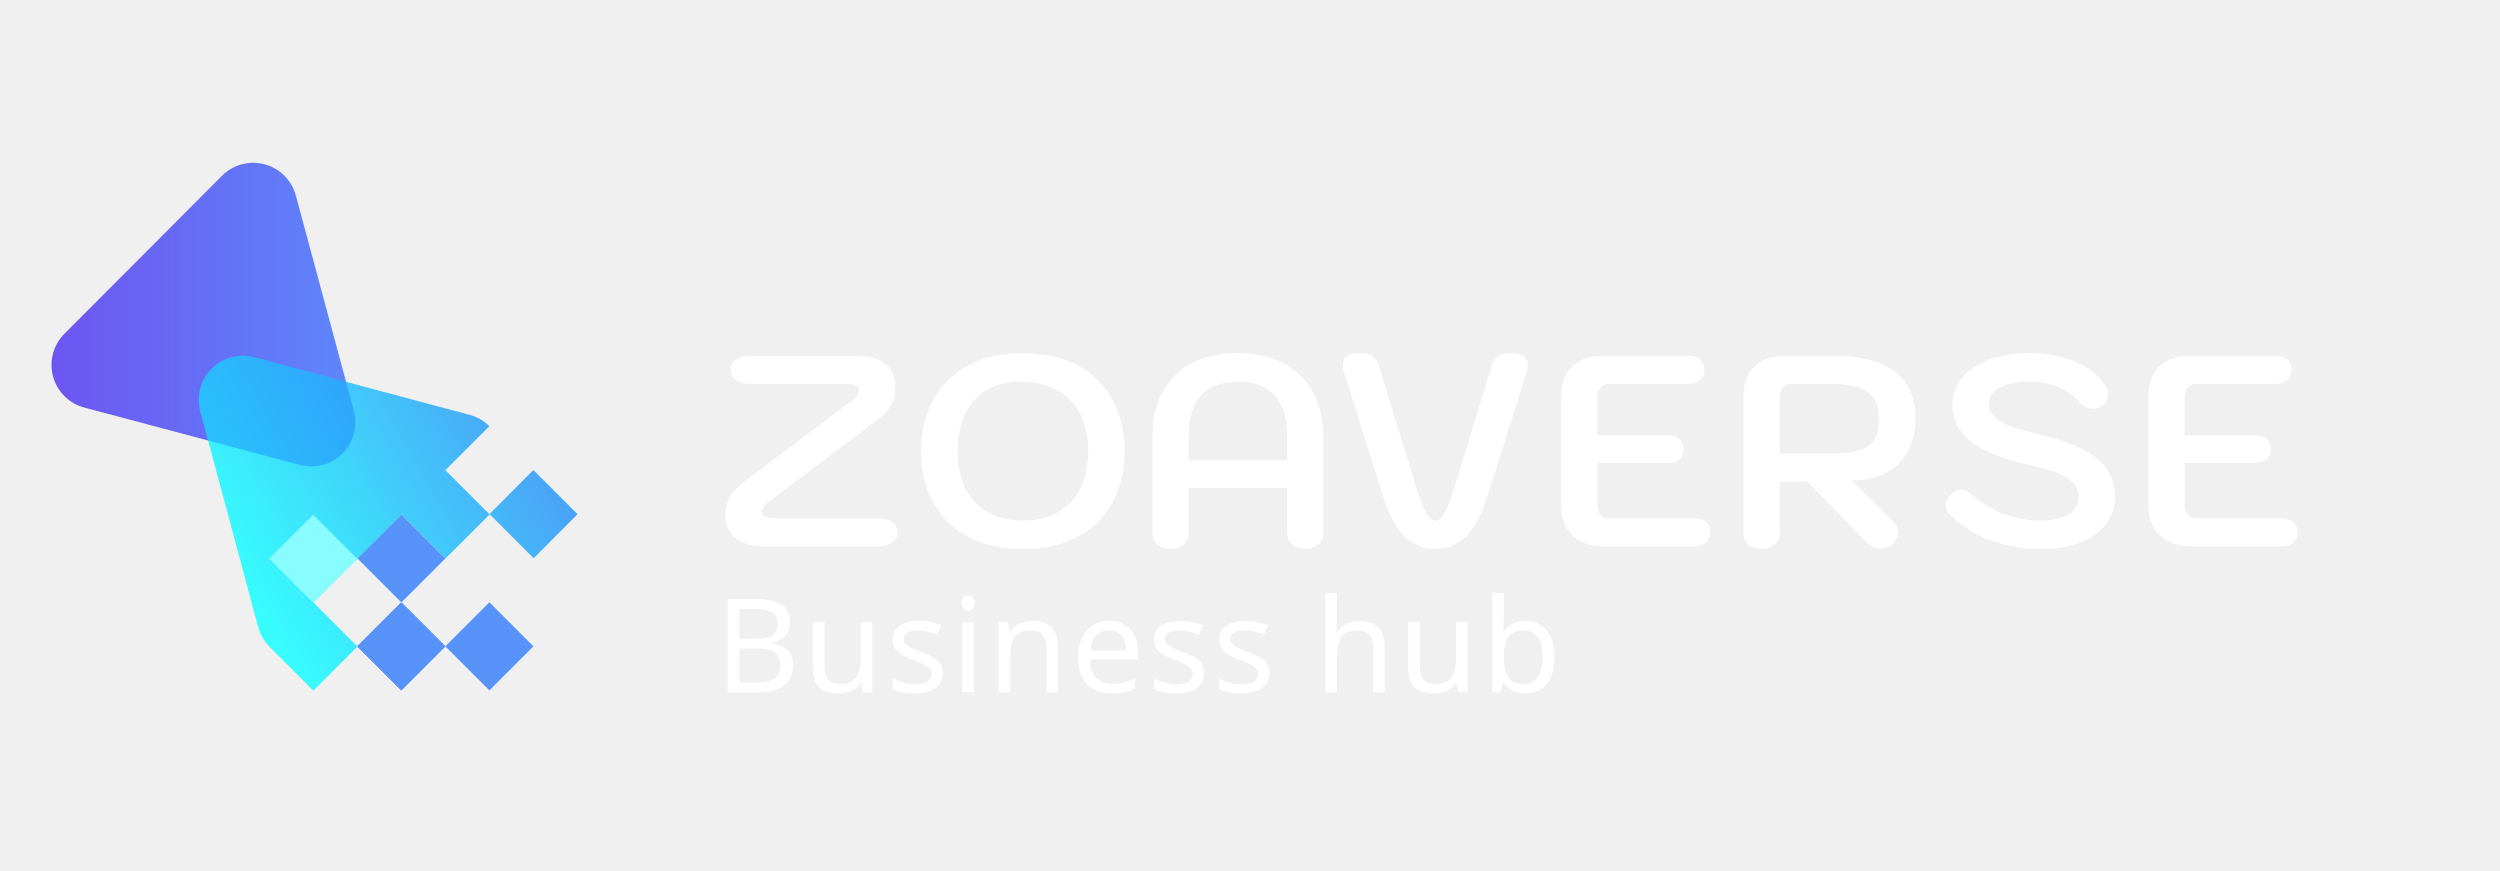
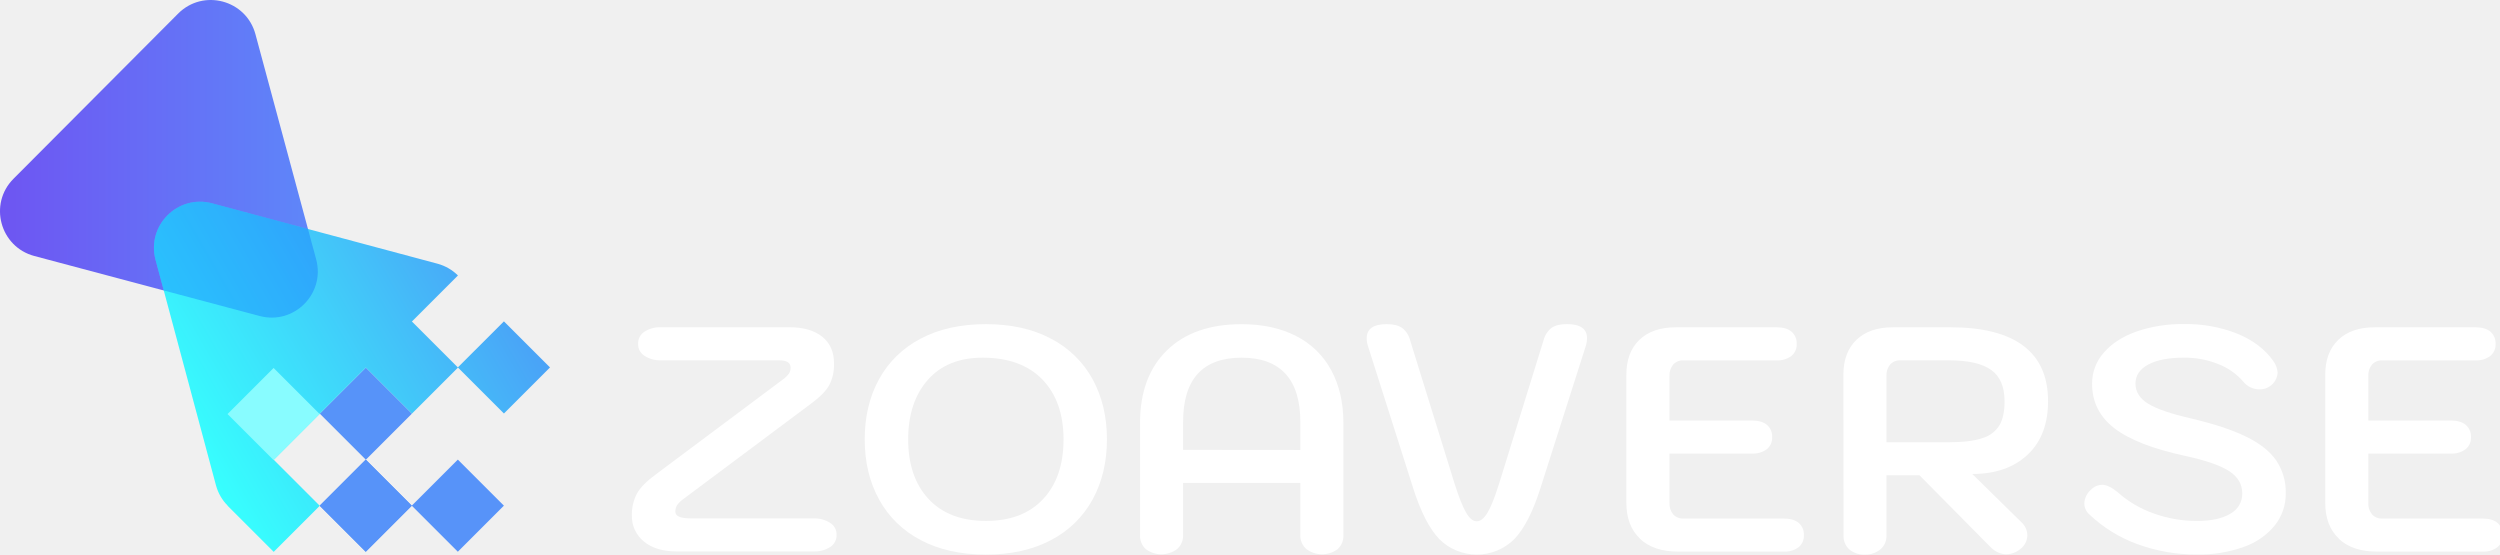
- <svg xmlns="http://www.w3.org/2000/svg" id="Layer_1" data-name="Layer 1" viewBox="0 0 1586.22 552.36">
+ <svg xmlns="http://www.w3.org/2000/svg" width="293" height="65" viewBox="0 0 293 65" fill="none">
+   <g clip-path="url(#clip0_101_5015)">
+     <path d="M37.053 30.394C38.139 34.418 34.461 38.107 30.434 37.035L17.23 33.52L4.026 30.004C-0.002 28.932 -1.36 23.902 1.582 20.951L11.228 11.274L20.876 1.595C23.818 -1.357 28.852 -0.016 29.937 4.007L33.495 17.2L37.053 30.392V30.394Z" fill="url(#paint0_linear_101_5015)" />
+     <path d="M42.878 43.081L37.479 48.48L42.878 53.879L48.277 48.48L42.878 43.081Z" fill="#5793F9" />
+     <path d="M42.86 53.864L37.461 59.263L42.86 64.662L48.259 59.263L42.86 53.864Z" fill="#5793F9" />
+     <path d="M42.869 53.875L37.47 59.274L42.869 64.673L48.268 59.274L42.869 53.875Z" fill="#5793F9" />
+     <path d="M53.658 53.865L48.259 59.264L53.658 64.663L59.057 59.264L53.658 53.865Z" fill="#5793F9" />
+     <path d="M64.46 43.063L59.059 37.663L53.658 43.063L53.666 43.071L48.275 37.68L53.67 32.285C53.035 31.654 52.227 31.163 51.26 30.902L38.061 27.366L24.863 23.829C20.838 22.751 17.154 26.435 18.232 30.46L21.769 43.658L25.305 56.856C25.564 57.824 26.055 58.632 26.688 59.267L26.677 59.279L32.077 64.679L37.478 59.279L32.077 53.878L42.877 43.079L48.277 48.479L53.678 43.079L59.061 48.462L64.462 43.061L64.46 43.063Z" fill="url(#paint1_linear_101_5015)" />
+     <path d="M32.066 43.129L26.667 48.528L32.066 53.927L37.465 48.528L32.066 43.129Z" fill="#88FCFF" />
+     <path opacity="0.33" d="M37.053 30.394L36.095 26.84L24.865 23.831C20.84 22.753 17.156 26.437 18.234 30.462L19.194 34.043L30.434 37.035C34.461 38.107 38.139 34.418 37.053 30.394Z" fill="#085DFF" />
+     <path d="M75.459 63.459C75.003 63.088 74.639 62.618 74.396 62.086C74.153 61.553 74.036 60.973 74.056 60.389C74.035 59.524 74.231 58.667 74.625 57.895C75.005 57.18 75.738 56.424 76.826 55.626L91.749 44.478C92.017 44.291 92.254 44.063 92.45 43.803C92.593 43.593 92.666 43.344 92.66 43.092C92.66 42.517 92.217 42.23 91.332 42.23H77.442C76.778 42.248 76.123 42.07 75.562 41.718C75.319 41.572 75.119 41.364 74.983 41.117C74.846 40.87 74.778 40.592 74.786 40.311C74.774 40.025 74.837 39.742 74.97 39.488C75.103 39.235 75.301 39.02 75.544 38.865C76.11 38.509 76.771 38.331 77.442 38.353H92.51C94.154 38.353 95.439 38.723 96.362 39.461C97.285 40.2 97.747 41.244 97.747 42.593C97.781 43.48 97.585 44.361 97.177 45.151C96.797 45.834 96.064 46.571 94.977 47.364L80.061 58.506C79.79 58.698 79.552 58.932 79.357 59.2C79.215 59.43 79.143 59.697 79.15 59.967C79.15 60.494 79.743 60.755 80.934 60.755H95.391C96.055 60.738 96.709 60.916 97.27 61.267C97.514 61.413 97.714 61.62 97.85 61.867C97.987 62.114 98.055 62.393 98.047 62.674C98.059 62.959 97.995 63.242 97.862 63.495C97.729 63.748 97.531 63.963 97.288 64.117C96.723 64.473 96.061 64.651 95.391 64.629H79.3C77.683 64.629 76.405 64.241 75.467 63.467" fill="white" />
+     <path d="M107.899 63.291C105.828 62.22 104.129 60.561 103.022 58.527C101.904 56.495 101.345 54.151 101.345 51.494C101.345 48.836 101.901 46.492 103.014 44.461C104.122 42.427 105.821 40.768 107.891 39.697C110.029 38.559 112.578 37.99 115.538 37.99C118.498 37.99 121.047 38.559 123.185 39.697C125.255 40.768 126.954 42.427 128.062 44.461C129.176 46.507 129.734 48.852 129.734 51.494C129.734 54.136 129.176 56.48 128.062 58.527C126.954 60.561 125.256 62.22 123.185 63.291C121.047 64.43 118.498 64.999 115.538 64.997C112.578 64.995 110.029 64.427 107.891 63.291M122.255 58.488C123.85 56.783 124.647 54.451 124.647 51.494C124.647 48.536 123.822 46.198 122.17 44.478C120.51 42.773 118.176 41.92 115.168 41.92C112.407 41.92 110.262 42.789 108.735 44.527C107.208 46.265 106.442 48.585 106.437 51.486C106.437 54.435 107.234 56.767 108.828 58.481C110.423 60.195 112.662 61.052 115.546 61.052C118.433 61.052 120.672 60.195 122.263 58.481" fill="white" />
+     <path d="M134.295 64.36C134.065 64.152 133.885 63.896 133.767 63.61C133.649 63.325 133.596 63.018 133.612 62.71V49.58C133.612 45.956 134.662 43.117 136.762 41.066C138.862 39.014 141.785 37.99 145.53 37.995C147.984 37.995 150.109 38.458 151.905 39.382C153.663 40.27 155.1 41.672 156.024 43.396C156.971 45.146 157.446 47.209 157.447 49.585V62.715C157.463 63.023 157.41 63.33 157.292 63.615C157.174 63.901 156.994 64.157 156.764 64.365C156.235 64.757 155.591 64.967 154.93 64.963C154.268 64.96 153.627 64.744 153.101 64.347C152.87 64.143 152.687 63.891 152.566 63.608C152.445 63.326 152.388 63.021 152.4 62.715V56.6H138.659V62.715C138.671 63.021 138.614 63.326 138.493 63.608C138.372 63.891 138.189 64.143 137.958 64.347C137.433 64.744 136.791 64.96 136.13 64.963C135.468 64.967 134.824 64.757 134.295 64.365M152.4 52.737V49.467C152.4 46.967 151.823 45.085 150.67 43.821C149.518 42.557 147.804 41.923 145.53 41.92C140.949 41.92 138.659 44.433 138.659 49.46V52.724L152.4 52.737Z" fill="white" />
+     <path d="M168.682 63.178C167.517 61.965 166.492 59.959 165.607 57.158L160.331 40.577C160.229 40.275 160.178 39.959 160.178 39.64C160.178 38.54 160.963 37.99 162.531 37.99C163.308 37.99 163.916 38.139 164.343 38.441C164.808 38.813 165.135 39.326 165.273 39.901L170.509 56.787C170.994 58.303 171.435 59.403 171.832 60.085C172.229 60.767 172.646 61.104 173.082 61.096C173.512 61.096 173.931 60.758 174.335 60.085C174.739 59.412 175.182 58.309 175.663 56.782L180.9 39.896C181.039 39.321 181.366 38.807 181.832 38.435C182.249 38.133 182.849 37.985 183.644 37.985C185.213 37.985 185.997 38.535 185.997 39.635C185.998 39.953 185.948 40.27 185.847 40.572L180.556 57.158C179.67 59.96 178.645 61.967 177.48 63.178C176.905 63.754 176.22 64.211 175.465 64.523C174.709 64.835 173.899 64.996 173.08 64.996C172.261 64.996 171.45 64.835 170.695 64.523C169.94 64.211 169.254 63.754 168.679 63.178" fill="white" />
+     <path d="M192.204 63.122C191.141 62.12 190.61 60.72 190.61 58.921V43.916C190.61 42.166 191.122 40.801 192.147 39.822C193.173 38.843 194.595 38.355 196.416 38.359H208.22C208.979 38.359 209.561 38.529 209.965 38.87C210.17 39.05 210.332 39.273 210.437 39.524C210.543 39.774 210.589 40.045 210.573 40.316C210.586 40.582 210.536 40.848 210.428 41.092C210.319 41.337 210.154 41.552 209.947 41.723C209.449 42.088 208.838 42.269 208.22 42.235H197.296C197.073 42.224 196.85 42.262 196.643 42.346C196.437 42.43 196.251 42.558 196.1 42.721C195.791 43.102 195.636 43.584 195.665 44.072V49.286H205.342C206.103 49.286 206.685 49.456 207.089 49.797C207.294 49.977 207.455 50.2 207.561 50.45C207.666 50.7 207.713 50.97 207.697 51.24C207.71 51.507 207.661 51.773 207.552 52.017C207.443 52.261 207.278 52.477 207.071 52.648C206.572 53.012 205.961 53.193 205.342 53.159H195.665V58.936C195.636 59.424 195.791 59.906 196.1 60.287C196.251 60.45 196.437 60.578 196.643 60.662C196.85 60.746 197.073 60.784 197.296 60.773H209.061C209.819 60.773 210.401 60.944 210.809 61.285C211.014 61.465 211.175 61.688 211.28 61.939C211.385 62.189 211.431 62.46 211.414 62.73C211.428 62.996 211.378 63.262 211.27 63.506C211.162 63.751 210.998 63.967 210.791 64.137C210.292 64.501 209.68 64.682 209.061 64.649H196.69C194.766 64.649 193.274 64.149 192.212 63.15" fill="white" />
+     <path d="M216.045 43.916C216.045 42.166 216.558 40.801 217.583 39.822C218.608 38.843 220.031 38.355 221.852 38.359H228.608C232.377 38.359 235.224 39.084 237.15 40.536C239.076 41.987 240.037 44.154 240.031 47.037C240.031 49.713 239.228 51.801 237.621 53.302C236.015 54.803 233.858 55.553 231.15 55.551L236.92 61.216C237.133 61.412 237.304 61.65 237.422 61.914C237.539 62.178 237.601 62.462 237.603 62.751C237.599 63.056 237.525 63.356 237.387 63.629C237.249 63.902 237.05 64.14 236.806 64.327C236.349 64.714 235.774 64.938 235.173 64.964C234.439 64.964 233.769 64.639 233.161 63.989L224.963 55.7H221.093V62.746C221.108 63.057 221.051 63.368 220.926 63.655C220.801 63.941 220.611 64.195 220.371 64.398C219.86 64.807 219.216 65.02 218.559 64.997C217.901 65.028 217.254 64.814 216.747 64.398C216.517 64.189 216.337 63.933 216.219 63.647C216.101 63.362 216.048 63.054 216.064 62.746L216.045 43.916ZM228.445 51.831C230.115 51.831 231.418 51.668 232.354 51.343C233.186 51.099 233.897 50.557 234.347 49.823C234.74 49.141 234.936 48.209 234.934 47.029C234.934 45.324 234.41 44.098 233.361 43.353C232.311 42.607 230.672 42.233 228.442 42.23H222.724C222.501 42.219 222.278 42.257 222.071 42.341C221.864 42.425 221.679 42.553 221.528 42.716C221.219 43.097 221.064 43.578 221.093 44.066V51.831H228.445Z" fill="white" />
+     <path d="M250.507 63.779C248.398 63.007 246.472 61.813 244.851 60.272C244.673 60.108 244.53 59.91 244.432 59.69C244.334 59.47 244.283 59.233 244.282 58.992C244.295 58.693 244.368 58.399 244.499 58.128C244.629 57.857 244.813 57.615 245.04 57.416C245.209 57.233 245.414 57.085 245.642 56.982C245.87 56.88 246.117 56.824 246.368 56.818C246.876 56.818 247.48 57.105 248.18 57.68C249.411 58.779 250.849 59.627 252.413 60.174C254.035 60.761 255.75 61.06 257.478 61.057C259.147 61.057 260.45 60.776 261.387 60.213C261.82 59.982 262.181 59.637 262.429 59.217C262.677 58.797 262.803 58.317 262.793 57.831C262.793 56.756 262.286 55.887 261.273 55.224C260.26 54.56 258.541 53.963 256.114 53.433C252.293 52.609 249.516 51.522 247.782 50.171C246.047 48.82 245.184 47.082 245.193 44.957C245.185 43.626 245.672 42.338 246.56 41.337C247.471 40.276 248.742 39.45 250.373 38.86C252.173 38.247 254.068 37.949 255.972 37.98C258.122 37.943 260.259 38.331 262.254 39.124C264.087 39.886 265.484 40.955 266.445 42.329C266.731 42.727 266.902 43.194 266.94 43.68C266.919 44.003 266.823 44.318 266.658 44.598C266.494 44.878 266.266 45.116 265.992 45.294C265.657 45.521 265.259 45.639 264.853 45.632C264.482 45.64 264.114 45.563 263.778 45.407C263.442 45.25 263.148 45.019 262.917 44.732C262.124 43.815 261.114 43.106 259.976 42.667C258.704 42.159 257.344 41.904 255.972 41.917C254.175 41.917 252.778 42.186 251.778 42.723C250.779 43.263 250.277 44.002 250.277 44.957C250.277 45.911 250.766 46.689 251.739 47.3C252.713 47.912 254.403 48.495 256.805 49.045C259.463 49.669 261.601 50.376 263.22 51.164C264.839 51.952 266.022 52.883 266.769 53.957C267.536 55.102 267.927 56.451 267.89 57.823C267.909 59.189 267.452 60.52 266.595 61.592C265.64 62.748 264.378 63.617 262.951 64.104C261.198 64.724 259.347 65.023 257.486 64.987C255.101 65.004 252.732 64.592 250.497 63.769" fill="white" />
+     <path d="M274.113 63.122C273.048 62.12 272.517 60.72 272.519 58.921V43.916C272.519 42.166 273.031 40.801 274.056 39.822C275.081 38.843 276.504 38.355 278.325 38.359H290.129C290.886 38.359 291.468 38.529 291.874 38.87C292.079 39.05 292.241 39.273 292.346 39.524C292.451 39.774 292.498 40.045 292.482 40.316C292.495 40.582 292.446 40.848 292.337 41.093C292.228 41.337 292.063 41.553 291.855 41.723C291.358 42.088 290.747 42.269 290.129 42.235H279.197C278.974 42.223 278.752 42.261 278.545 42.345C278.339 42.429 278.154 42.557 278.004 42.721C277.692 43.101 277.536 43.583 277.566 44.072V49.286H287.245C288.003 49.286 288.584 49.456 288.99 49.797C289.195 49.977 289.356 50.2 289.462 50.45C289.567 50.7 289.614 50.97 289.598 51.24C289.611 51.507 289.562 51.773 289.453 52.017C289.344 52.261 289.179 52.477 288.972 52.648C288.474 53.012 287.863 53.193 287.245 53.159H277.566V58.936C277.536 59.425 277.692 59.906 278.004 60.287C278.154 60.45 278.339 60.578 278.545 60.663C278.752 60.746 278.974 60.784 279.197 60.773H290.965C291.723 60.773 292.304 60.944 292.71 61.285C292.915 61.464 293.077 61.688 293.182 61.938C293.287 62.189 293.334 62.459 293.318 62.73C293.331 62.997 293.281 63.263 293.172 63.507C293.064 63.751 292.899 63.967 292.691 64.137C292.194 64.501 291.583 64.682 290.965 64.649H278.591C276.667 64.649 275.174 64.149 274.113 63.15" fill="white" />
+   </g>
  <defs>
-     <style>.cls-1{fill:url(#linear-gradient);}.cls-2{fill:#5793f9;}.cls-3{fill:url(#linear-gradient-2);}.cls-4{fill:#88fcff;}.cls-5{fill:#085dff;opacity:0.33;}.cls-6{font-size:82.95px;font-family:Avenir-Medium, Avenir;font-weight:500;letter-spacing:0.02em;}.cls-6,.cls-7{fill:#fff;}</style>
-     <linearGradient id="linear-gradient" x1="-40.68" y1="78.19" x2="152.15" y2="78.19" gradientTransform="translate(73.37 121.44)" gradientUnits="userSpaceOnUse">
-       <stop offset="0" stop-color="#6e55f2" />
-       <stop offset="0.8" stop-color="#617df8" />
-       <stop offset="1" stop-color="#5e88fa" />
+     <linearGradient id="paint0_linear_101_5015" x1="0" y1="18.61" x2="37.246" y2="18.61" gradientUnits="userSpaceOnUse">
+       <stop stop-color="#6E55F2" />
+       <stop offset="0.8" stop-color="#617DF8" />
+       <stop offset="1" stop-color="#5E88FA" />
    </linearGradient>
-     <linearGradient id="linear-gradient-2" x1="136.66" y1="352.73" x2="320.45" y2="246.62" gradientUnits="userSpaceOnUse">
-       <stop offset="0" stop-color="#37fffe" />
-       <stop offset="0.46" stop-color="#3fd6fb" />
-       <stop offset="1" stop-color="#4aa2f7" />
+     <linearGradient id="paint1_linear_101_5015" x1="20.08" y1="48.182" x2="55.58" y2="27.686" gradientUnits="userSpaceOnUse">
+       <stop stop-color="#37FFFE" />
+       <stop offset="0.46" stop-color="#3FD6FA" />
+       <stop offset="1" stop-color="#4AA2F7" />
    </linearGradient>
+     <clipPath id="clip0_101_5015">
+       <rect width="293" height="65" fill="white" />
+     </clipPath>
  </defs>
-   <path class="cls-1" d="M224.53,260.64A28,28,0,0,1,190.26,295l-68.36-18.2-68.37-18.2a28,28,0,0,1-12.64-46.87l50-50.1,49.94-50.11A28,28,0,0,1,187.69,124l18.42,68.3Z" />
-   <rect class="cls-2" x="234.92" y="334.51" width="39.53" height="39.53" transform="translate(-175.92 283.86) rotate(-45)" />
-   <rect class="cls-2" x="234.83" y="390.33" width="39.53" height="39.53" transform="translate(-215.42 300.14) rotate(-45)" />
-   <rect class="cls-2" x="234.87" y="390.38" width="39.53" height="39.53" transform="translate(-215.44 300.19) rotate(-45)" />
-   <rect class="cls-2" x="290.74" y="390.33" width="39.53" height="39.53" transform="translate(-199.04 339.68) rotate(-45)" />
-   <path class="cls-3" d="M366.42,326.24l-28-28-27.95,28,0,0-27.91-27.91,27.93-27.93a27.73,27.73,0,0,0-12.48-7.16L229.76,245l-68.34-18.31A28,28,0,0,0,127.1,261l18.31,68.33,18.31,68.34a27.77,27.77,0,0,0,7.15,12.48l-.05.05,28,28,28-28-28-27.95,55.91-55.91,28,27.95,28-27.95,27.86,27.86Z" />
-   <rect class="cls-4" x="178.94" y="334.76" width="39.53" height="39.53" transform="translate(-192.49 244.34) rotate(-45)" />
-   <path class="cls-5" d="M224.53,260.64l-5-18.4-58.15-15.58A28,28,0,0,0,127.1,261l5,18.54L190.26,295A28,28,0,0,0,224.53,260.64Z" />
-   <text class="cls-6" transform="translate(453.65 439.23)">Business hub</text>
-   <path class="cls-7" d="M466.69,341.31a17.56,17.56,0,0,1-6.39-14.16,24.43,24.43,0,0,1,2.59-11.49q2.6-4.91,10-10.44l67.86-51.28a14.78,14.78,0,0,0,3.19-3.11,5.63,5.63,0,0,0,.95-3.27q0-4-6-4H475.67a15.16,15.16,0,0,1-8.55-2.34,7.34,7.34,0,0,1-3.54-6.47,7.53,7.53,0,0,1,3.46-6.65,15.09,15.09,0,0,1,8.63-2.33h68.54q11.22,0,17.53,5.1t6.3,14.41a24,24,0,0,1-2.59,11.74q-2.6,4.67-10,10.19l-67.85,51.28a13.79,13.79,0,0,0-3.19,3.19,6.33,6.33,0,0,0-.95,3.54c0,2.41,2.7,3.63,8.11,3.63h65.78a15.15,15.15,0,0,1,8.55,2.33,7.34,7.34,0,0,1,3.54,6.47,7.56,7.56,0,0,1-3.45,6.65,15.15,15.15,0,0,1-8.64,2.33h-73.2Q473.08,346.66,466.69,341.31Z" />
-   <path class="cls-7" d="M614.22,340.53A53.18,53.18,0,0,1,592,318.6q-7.6-14.07-7.6-32.37t7.6-32.37a53.24,53.24,0,0,1,22.18-21.93q14.6-7.86,34.79-7.86t34.79,7.86A53.32,53.32,0,0,1,706,253.86q7.59,14.07,7.59,32.37T706,318.6a53.26,53.26,0,0,1-22.19,21.93q-14.59,7.86-34.79,7.85T614.22,340.53Zm65.35-22.1q10.88-11.82,10.88-32.2,0-20.55-11.31-32.29T647.29,242.2q-18.82,0-29.27,12t-10.44,32q0,20.37,10.87,32.2T649,330.26Q668.69,330.26,679.57,318.43Z" />
-   <path class="cls-7" d="M734.3,345.45a9.64,9.64,0,0,1-3.1-7.6V277.42q0-25,14.32-39.19t39.89-14.16q16.74,0,29,6.39a43.7,43.7,0,0,1,18.74,18.48q6.47,12.09,6.47,28.48v60.43a9.61,9.61,0,0,1-3.11,7.6,13.77,13.77,0,0,1-16.66-.09,9.57,9.57,0,0,1-3.19-7.51V309.71h-62.5v28.14a9.6,9.6,0,0,1-3.19,7.51,13.79,13.79,0,0,1-16.67.09Zm82.36-53.53v-15q0-17.25-7.86-26t-23.39-8.72q-31.26,0-31.25,34.7v15Z" />
-   <path class="cls-7" d="M890.73,340q-8-8.37-14-27.71l-24-76.31a13.57,13.57,0,0,1-.69-4.32q0-7.59,10.71-7.6c3.56,0,6.3.69,8.2,2.08a12.33,12.33,0,0,1,4.23,6.73L899,310.57q3.29,10.55,6,15.2c1.84,3.11,3.73,4.66,5.69,4.66s3.86-1.55,5.7-4.66,3.85-8.17,6-15.2l23.82-77.69a12.27,12.27,0,0,1,4.23-6.73q2.85-2.09,8.2-2.08,10.71,0,10.7,7.6a13.57,13.57,0,0,1-.69,4.32l-24,76.31q-6,19.33-14,27.71a28.14,28.14,0,0,1-40,0Z" />
-   <path class="cls-7" d="M997.77,339.75q-7.26-6.9-7.25-19.34V251.35q0-12.07,7-18.81t19.42-6.74h53.7q5.17,0,7.94,2.33a8.21,8.21,0,0,1,2.76,6.65,7.89,7.89,0,0,1-2.85,6.47c-1.9,1.56-4.51,2.34-7.85,2.34h-49.72a6.93,6.93,0,0,0-5.45,2.24,9.08,9.08,0,0,0-2,6.21v24h44q5.17,0,7.94,2.33a8.24,8.24,0,0,1,2.76,6.65,7.89,7.89,0,0,1-2.85,6.47q-2.85,2.34-7.85,2.34h-44v26.58a9.09,9.09,0,0,0,2,6.22,6.9,6.9,0,0,0,5.45,2.25h53.52c3.45,0,6.1.77,7.94,2.33a8.21,8.21,0,0,1,2.76,6.64,7.91,7.91,0,0,1-2.85,6.48q-2.85,2.32-7.85,2.33h-56.29Q1005,346.66,997.77,339.75Z" />
-   <path class="cls-7" d="M1106.19,251.35q0-12.07,7-18.81t19.43-6.74h30.73q25.73,0,38.85,10t13.12,29.87q0,18.48-11,28.84t-29.44,10.36L1201.15,331a9.75,9.75,0,0,1,3.11,7.07,9.31,9.31,0,0,1-3.63,7.26,12.23,12.23,0,0,1-7.42,2.93q-5,0-9.15-4.49l-37.3-38.15h-17.6V338a9.39,9.39,0,0,1-3.29,7.6,12.41,12.41,0,0,1-8.28,2.76,12,12,0,0,1-8.29-2.76,9.64,9.64,0,0,1-3.11-7.6Zm56.46,36.43q11.4,0,17.78-2.24t9.06-7q2.68-4.74,2.68-12.86,0-11.73-7.16-16.92t-22.36-5.17h-26.07a6.89,6.89,0,0,0-5.44,2.24,9.08,9.08,0,0,0-2,6.21v35.74Z" />
-   <path class="cls-7" d="M1263,342.77a74.17,74.17,0,0,1-25.73-16.14,8.12,8.12,0,0,1-2.59-5.87q0-3.79,3.46-7.25a8.39,8.39,0,0,1,6-2.76q3.45,0,8.29,4a57.13,57.13,0,0,0,19.25,11.48,66.65,66.65,0,0,0,23,4.06q11.38,0,17.78-3.89t6.39-11q0-7.43-6.91-12t-23.48-8.2q-26.07-5.7-37.89-15t-11.83-24a25.07,25.07,0,0,1,6.21-16.66q6.23-7.34,17.35-11.4a74.3,74.3,0,0,1,25.47-4.06q16,0,28.58,5.27t19.07,14.76a12.42,12.42,0,0,1,2.25,6.22c-.12,2.87-1.55,5.35-4.32,7.42a8.85,8.85,0,0,1-5.18,1.56,10.93,10.93,0,0,1-8.8-4.15,33.6,33.6,0,0,0-13.38-9.49,47.41,47.41,0,0,0-18.22-3.46q-12.25,0-19.08,3.72t-6.82,10.27q0,6.56,6.65,10.79t23,8q18.14,4.31,29.18,9.75t16.14,12.86a30.72,30.72,0,0,1,5.09,17.79,27.4,27.4,0,0,1-5.86,17.35q-5.88,7.5-16.58,11.57t-24.86,4.05A89.11,89.11,0,0,1,1263,342.77Z" />
-   <path class="cls-7" d="M1370.35,339.75q-7.26-6.9-7.25-19.34V251.35q0-12.07,7-18.81t19.42-6.74h53.69q5.19,0,8,2.33a8.21,8.21,0,0,1,2.76,6.65,7.89,7.89,0,0,1-2.85,6.47q-2.85,2.34-7.86,2.34h-49.72a6.92,6.92,0,0,0-5.44,2.24,9.08,9.08,0,0,0-2,6.21v24h44c3.46,0,6.1.78,8,2.33a8.24,8.24,0,0,1,2.76,6.65,7.89,7.89,0,0,1-2.85,6.47q-2.85,2.34-7.86,2.34h-44v26.58a9.09,9.09,0,0,0,2,6.22,6.89,6.89,0,0,0,5.44,2.25H1447c3.45,0,6.09.77,7.94,2.33a8.24,8.24,0,0,1,2.76,6.64,7.91,7.91,0,0,1-2.85,6.48q-2.85,2.32-7.85,2.33h-56.29Q1377.6,346.66,1370.35,339.75Z" />
</svg>
